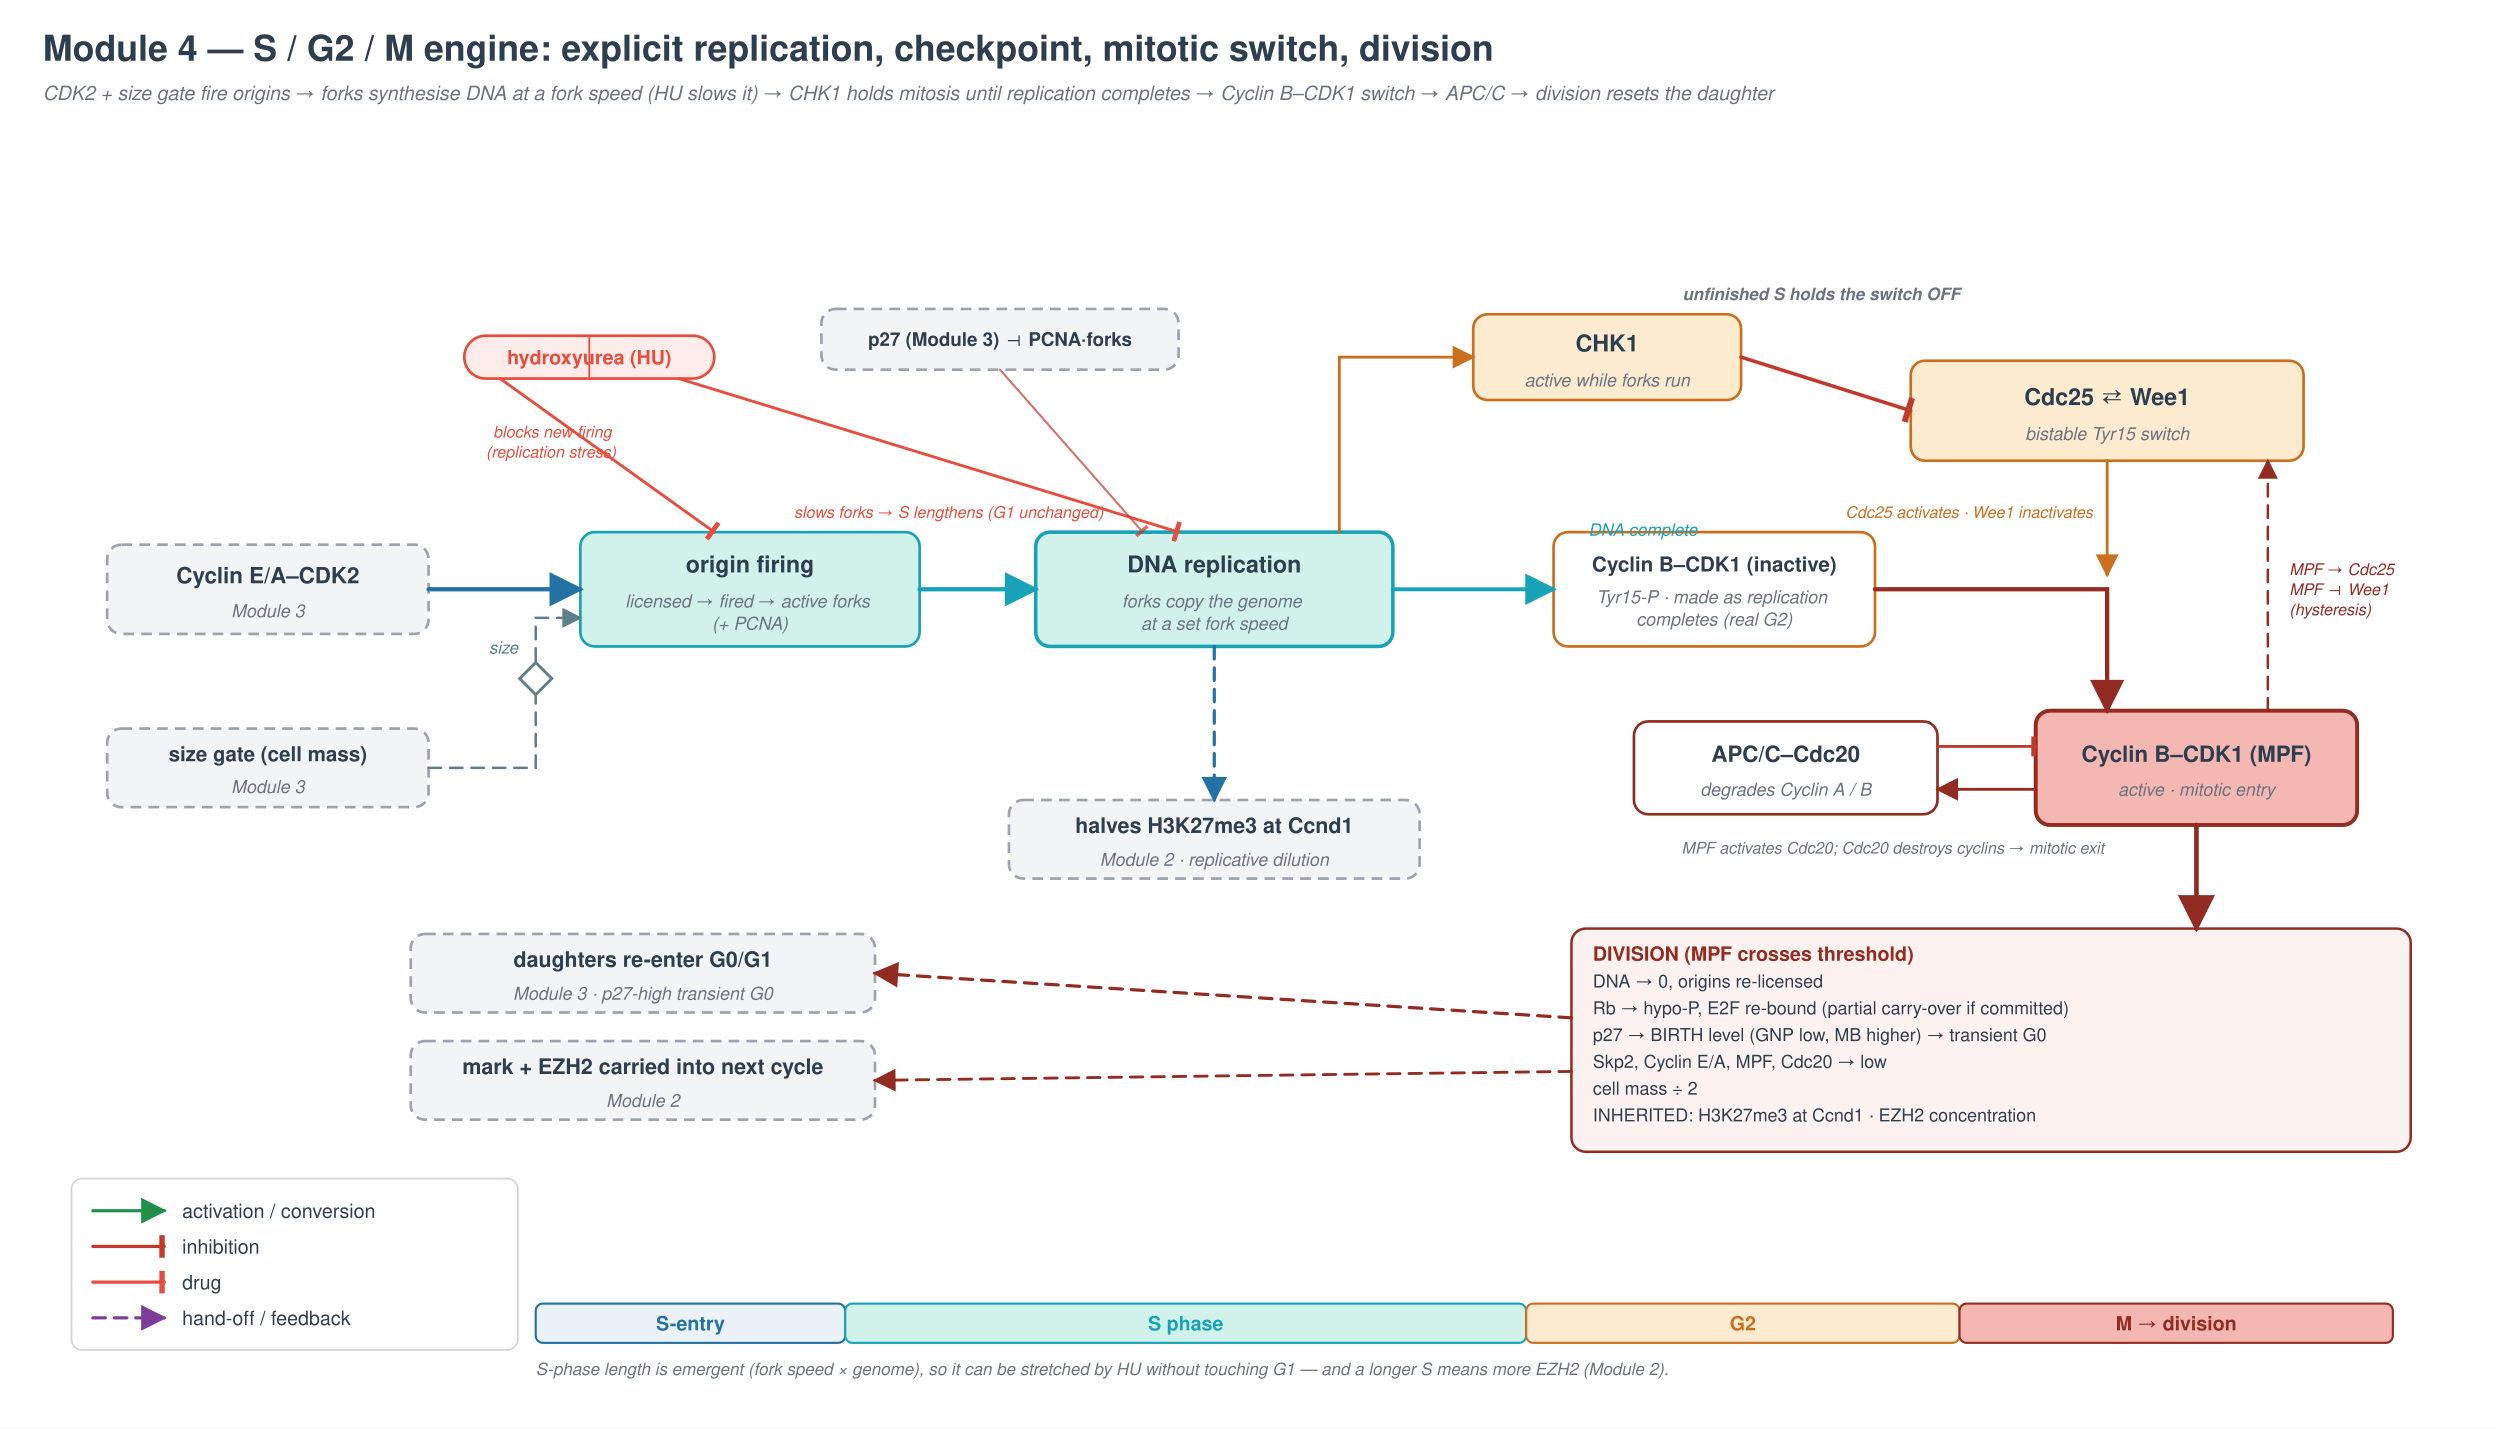
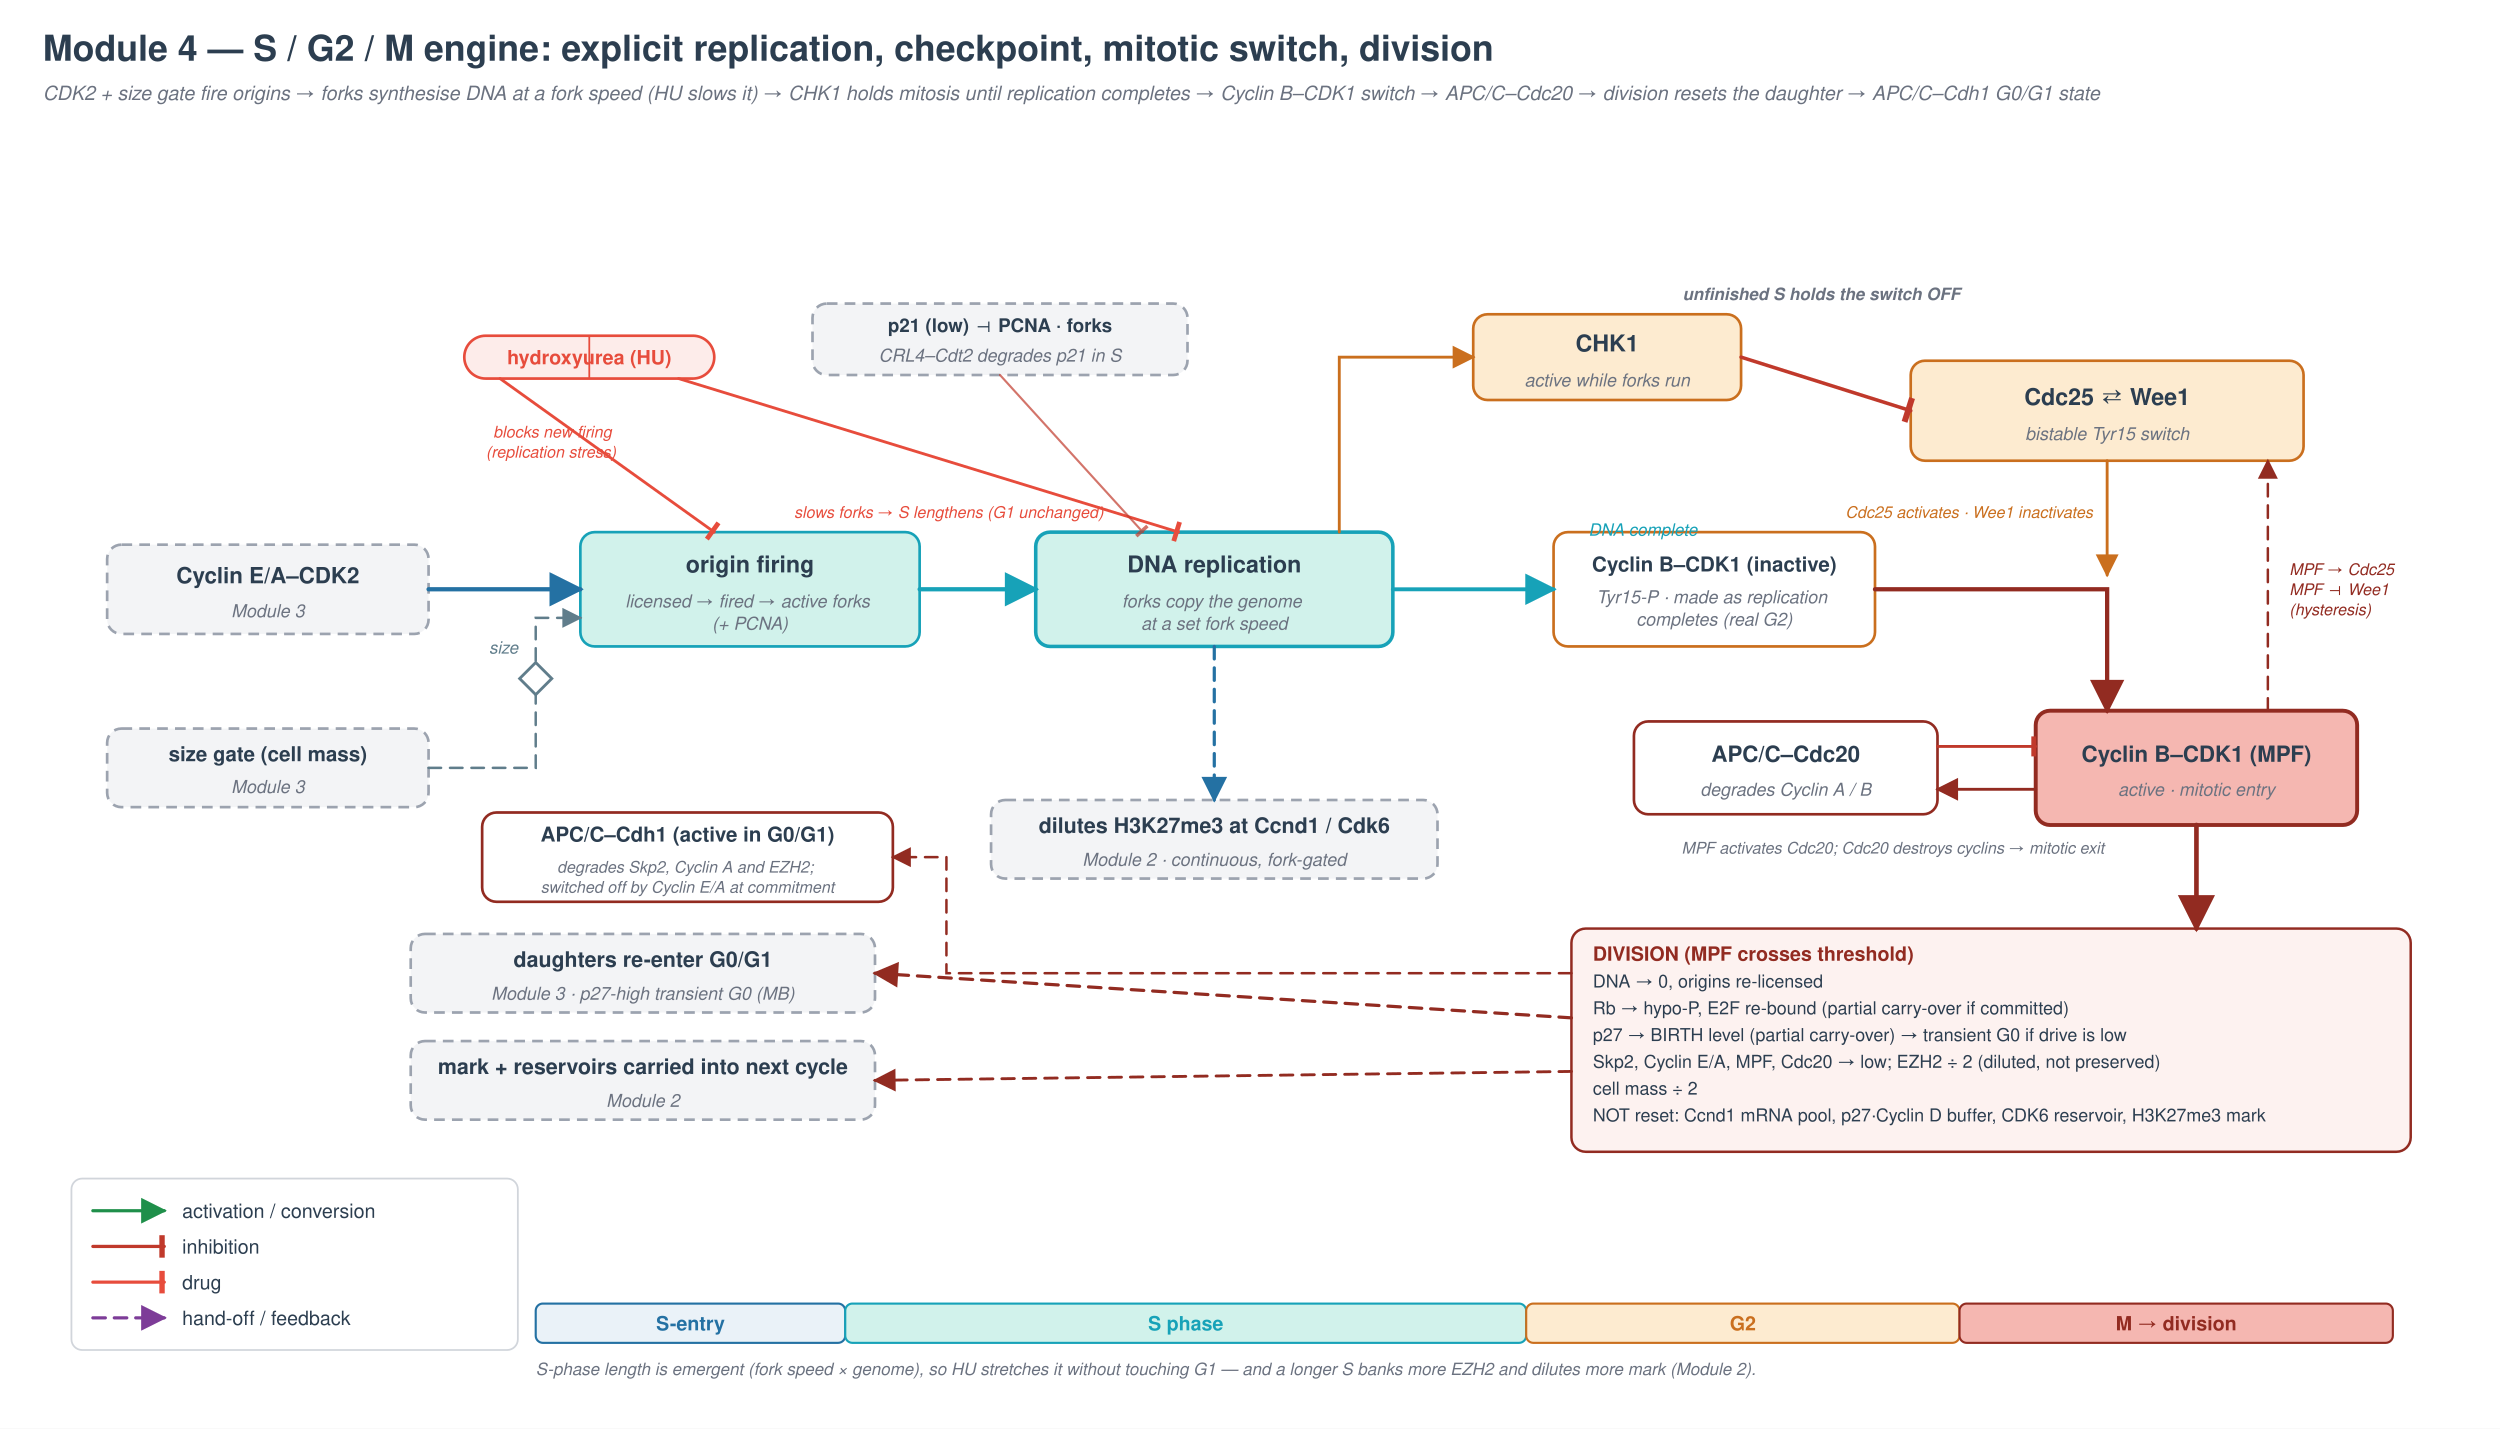
<svg xmlns="http://www.w3.org/2000/svg" width="1400" height="800" viewBox="0 0 1400 800">
  <defs>
    <marker id="m0" viewBox="0 0 10 10" refX="9" refY="5" markerWidth="8" markerHeight="8" orient="auto-start-reverse">
      <path d="M0,0 L10,5 L0,10 z" fill="#2471a3" />
    </marker>
    <marker id="m1" viewBox="0 0 10 10" refX="9" refY="5" markerWidth="8" markerHeight="8" orient="auto-start-reverse">
      <path d="M0,0 L10,5 L0,10 z" fill="#607d8b" />
    </marker>
    <marker id="m2" viewBox="0 0 10 10" refX="9" refY="5" markerWidth="7" markerHeight="7" orient="auto-start-reverse">
      <path d="M8,0 L8,10" stroke="#e74c3c" stroke-width="2.4" />
    </marker>
    <marker id="m3" viewBox="0 0 10 10" refX="9" refY="5" markerWidth="8" markerHeight="8" orient="auto-start-reverse">
      <path d="M0,0 L10,5 L0,10 z" fill="#17a2b8" />
    </marker>
    <marker id="m4" viewBox="0 0 10 10" refX="9" refY="5" markerWidth="7" markerHeight="7" orient="auto-start-reverse">
      <path d="M8,0 L8,10" stroke="#c0392b" stroke-width="2.4" />
    </marker>
    <marker id="m5" viewBox="0 0 10 10" refX="9" refY="5" markerWidth="8" markerHeight="8" orient="auto-start-reverse">
      <path d="M0,0 L10,5 L0,10 z" fill="#ca6f1e" />
    </marker>
    <marker id="m6" viewBox="0 0 10 10" refX="9" refY="5" markerWidth="8" markerHeight="8" orient="auto-start-reverse">
      <path d="M0,0 L10,5 L0,10 z" fill="#922b21" />
    </marker>
    <marker id="m7" viewBox="0 0 10 10" refX="9" refY="5" markerWidth="8" markerHeight="8" orient="auto-start-reverse">
      <path d="M0,0 L10,5 L0,10 z" fill="#1f8f4a" />
    </marker>
    <marker id="m8" viewBox="0 0 10 10" refX="9" refY="5" markerWidth="8" markerHeight="8" orient="auto-start-reverse">
      <path d="M0,0 L10,5 L0,10 z" fill="#7d3c98" />
    </marker>
  </defs>
  <rect x="0" y="0" width="1400" height="800" fill="#ffffff" />
  <text x="24" y="34" font-family="Helvetica, Arial, sans-serif" font-size="20" fill="#2c3e50" text-anchor="start" font-weight="bold" opacity="1.0">
    <tspan x="24" dy="0">Module 4 — S / G2 / M engine: explicit replication, checkpoint, mitotic switch, division</tspan>
  </text>
  <text x="24" y="56" font-family="Helvetica, Arial, sans-serif" font-size="11" fill="#6b7280" text-anchor="start" font-style="italic" opacity="1.0">
-     <tspan x="24" dy="0">CDK2 + size gate fire origins → forks synthesise DNA at a fork speed (HU slows it) → CHK1 holds mitosis until replication completes → Cyclin B–CDK1 switch → APC/C → division resets the daughter</tspan>
+     <tspan x="24" dy="0">CDK2 + size gate fire origins → forks synthesise DNA at a fork speed (HU slows it) → CHK1 holds mitosis until replication completes → Cyclin B–CDK1 switch → APC/C–Cdc20 → division resets the daughter → APC/C–Cdh1 G0/G1 state</tspan>
  </text>
  <rect x="60.0" y="305.0" width="180" height="50" rx="8" fill="#f3f4f6" stroke="#9ca3af" stroke-width="1.5" stroke-dasharray="6,4" opacity="1.0" />
  <text x="150" y="326.625" font-family="Helvetica, Arial, sans-serif" font-size="12.5" fill="#2c3e50" text-anchor="middle" font-weight="bold" opacity="1.0">
    <tspan x="150" dy="0">Cyclin E/A–CDK2</tspan>
  </text>
  <text x="150" y="345.625" font-family="Helvetica, Arial, sans-serif" font-size="10" fill="#6b7280" text-anchor="middle" font-style="italic" opacity="1.0">
    <tspan x="150" dy="0">Module 3</tspan>
  </text>
  <rect x="60.0" y="408.0" width="180" height="44" rx="8" fill="#f3f4f6" stroke="#9ca3af" stroke-width="1.5" stroke-dasharray="6,4" opacity="1.0" />
  <text x="150" y="426.275" font-family="Helvetica, Arial, sans-serif" font-size="11.5" fill="#2c3e50" text-anchor="middle" font-weight="bold" opacity="1.0">
    <tspan x="150" dy="0">size gate (cell mass)</tspan>
  </text>
  <text x="150" y="444.075" font-family="Helvetica, Arial, sans-serif" font-size="10" fill="#6b7280" text-anchor="middle" font-style="italic" opacity="1.0">
    <tspan x="150" dy="0">Module 3</tspan>
  </text>
  <rect x="260.0" y="188.0" width="140" height="24" rx="12.0" fill="#fdecea" stroke="#e74c3c" stroke-width="1.5" opacity="1.0" />
  <path d="M330,188.0 L330,212.0" fill="none" stroke="#e74c3c" stroke-width="1" />
  <text x="330" y="204" font-family="Helvetica, Arial, sans-serif" font-size="11" fill="#e74c3c" text-anchor="middle" font-weight="bold" opacity="1.0">
    <tspan x="330" dy="0">hydroxyurea (HU)</tspan>
  </text>
  <rect x="325.0" y="298.0" width="190" height="64" rx="8" fill="#d1f2eb" stroke="#17a2b8" stroke-width="1.5" opacity="1.0" />
  <text x="420" y="320.55" font-family="Helvetica, Arial, sans-serif" font-size="13" fill="#2c3e50" text-anchor="middle" font-weight="bold" opacity="1.0">
    <tspan x="420" dy="0">origin firing</tspan>
  </text>
  <text x="420" y="340.15" font-family="Helvetica, Arial, sans-serif" font-size="10" fill="#6b7280" text-anchor="middle" font-style="italic" opacity="1.0">
    <tspan x="420" dy="0">licensed → fired → active forks</tspan>
    <tspan x="420" dy="12.5">(+ PCNA)</tspan>
  </text>
  <path d="M240.0,330 L325.0,330" fill="none" stroke="#2471a3" stroke-width="2.4" marker-end="url(#m0)" opacity="1.0" stroke-linecap="round" />
  <path d="M240.0,430 L300,430 L300,346 L325.0,346" fill="none" stroke="#607d8b" stroke-width="1.4" stroke-dasharray="7,5" marker-end="url(#m1)" opacity="1.0" stroke-linecap="round" />
  <path d="M300,371 L309,380 L300,389 L291,380 z" fill="#ffffff" stroke="#607d8b" stroke-width="1.6" />
  <text x="282" y="366" font-family="Helvetica, Arial, sans-serif" font-size="9.5" fill="#607d8b" text-anchor="middle" font-style="italic" opacity="1.0">
    <tspan x="282" dy="0">size</tspan>
  </text>
  <path d="M280.0,212.0 L400,298.0" fill="none" stroke="#e74c3c" stroke-width="1.6" marker-end="url(#m2)" opacity="1.0" stroke-linecap="round" />
  <text x="345" y="245" font-family="Helvetica, Arial, sans-serif" font-size="9" fill="#e74c3c" text-anchor="end" font-style="italic" opacity="1.0">
    <tspan x="345" dy="0">blocks new firing</tspan>
    <tspan x="345" dy="11.25">(replication stress)</tspan>
  </text>
  <rect x="580.0" y="298.0" width="200" height="64" rx="8" fill="#d1f2eb" stroke="#17a2b8" stroke-width="2" opacity="1.0" />
  <text x="680" y="320.55" font-family="Helvetica, Arial, sans-serif" font-size="13" fill="#2c3e50" text-anchor="middle" font-weight="bold" opacity="1.0">
    <tspan x="680" dy="0">DNA replication</tspan>
  </text>
  <text x="680" y="340.15" font-family="Helvetica, Arial, sans-serif" font-size="10" fill="#6b7280" text-anchor="middle" font-style="italic" opacity="1.0">
    <tspan x="680" dy="0">forks copy the genome</tspan>
    <tspan x="680" dy="12.5">at a set fork speed</tspan>
  </text>
  <path d="M515.0,330 L580.0,330" fill="none" stroke="#17a2b8" stroke-width="2.4" marker-end="url(#m3)" opacity="1.0" stroke-linecap="round" />
  <path d="M380.0,212.0 L660,298.0" fill="none" stroke="#e74c3c" stroke-width="1.6" marker-end="url(#m2)" opacity="1.0" stroke-linecap="round" />
  <text x="618" y="290" font-family="Helvetica, Arial, sans-serif" font-size="9" fill="#e74c3c" text-anchor="end" font-style="italic" opacity="1.0">
    <tspan x="618" dy="0">slows forks → S lengthens (G1 unchanged)</tspan>
  </text>
-   <rect x="460.0" y="173.0" width="200" height="34" rx="8" fill="#f3f4f6" stroke="#9ca3af" stroke-width="1.5" stroke-dasharray="6,4" opacity="1.0" />
-   <text x="560" y="193.675" font-family="Helvetica, Arial, sans-serif" font-size="10.5" fill="#2c3e50" text-anchor="middle" font-weight="bold" opacity="1.0">
-     <tspan x="560" dy="0">p27 (Module 3) ⊣ PCNA·forks</tspan>
-   </text>
-   <path d="M560,207.0 L640,298.0" fill="none" stroke="#c0392b" stroke-width="1.2" marker-end="url(#m4)" opacity="0.7" stroke-linecap="round" />
-   <rect x="565.0" y="448.0" width="230" height="44" rx="8" fill="#f3f4f6" stroke="#9ca3af" stroke-width="1.5" stroke-dasharray="6,4" opacity="1.0" />
+   <rect x="455.0" y="170.0" width="210" height="40" rx="8" fill="#f3f4f6" stroke="#9ca3af" stroke-width="1.5" stroke-dasharray="6,4" opacity="1.0" />
+   <text x="560" y="185.925" font-family="Helvetica, Arial, sans-serif" font-size="10.5" fill="#2c3e50" text-anchor="middle" font-weight="bold" opacity="1.0">
+     <tspan x="560" dy="0">p21 (low) ⊣ PCNA · forks</tspan>
+   </text>
+   <text x="560" y="202.525" font-family="Helvetica, Arial, sans-serif" font-size="10" fill="#6b7280" text-anchor="middle" font-style="italic" opacity="1.0">
+     <tspan x="560" dy="0">CRL4–Cdt2 degrades p21 in S</tspan>
+   </text>
+   <path d="M560,210.0 L640,298.0" fill="none" stroke="#c0392b" stroke-width="1.2" marker-end="url(#m4)" opacity="0.7" stroke-linecap="round" />
+   <rect x="555.0" y="448.0" width="250" height="44" rx="8" fill="#f3f4f6" stroke="#9ca3af" stroke-width="1.5" stroke-dasharray="6,4" opacity="1.0" />
  <text x="680" y="466.45" font-family="Helvetica, Arial, sans-serif" font-size="12" fill="#2c3e50" text-anchor="middle" font-weight="bold" opacity="1.0">
-     <tspan x="680" dy="0">halves H3K27me3 at Ccnd1</tspan>
+     <tspan x="680" dy="0">dilutes H3K27me3 at Ccnd1 / Cdk6</tspan>
  </text>
  <text x="680" y="484.85" font-family="Helvetica, Arial, sans-serif" font-size="10" fill="#6b7280" text-anchor="middle" font-style="italic" opacity="1.0">
-     <tspan x="680" dy="0">Module 2 · replicative dilution</tspan>
+     <tspan x="680" dy="0">Module 2 · continuous, fork-gated</tspan>
  </text>
  <path d="M680,362.0 L680,448.0" fill="none" stroke="#2471a3" stroke-width="1.8" stroke-dasharray="7,5" marker-end="url(#m0)" opacity="1.0" stroke-linecap="round" />
  <rect x="825.0" y="176.0" width="150" height="48" rx="8" fill="#fdebd0" stroke="#ca6f1e" stroke-width="1.5" opacity="1.0" />
  <text x="900" y="196.8" font-family="Helvetica, Arial, sans-serif" font-size="13" fill="#2c3e50" text-anchor="middle" font-weight="bold" opacity="1.0">
    <tspan x="900" dy="0">CHK1</tspan>
  </text>
  <text x="900" y="216.4" font-family="Helvetica, Arial, sans-serif" font-size="10" fill="#6b7280" text-anchor="middle" font-style="italic" opacity="1.0">
    <tspan x="900" dy="0">active while forks run</tspan>
  </text>
  <path d="M750.0,298.0 L750,200 L825.0,200" fill="none" stroke="#ca6f1e" stroke-width="1.6" marker-end="url(#m5)" opacity="1.0" stroke-linecap="round" />
  <rect x="870.0" y="298.0" width="180" height="64" rx="8" fill="#ffffff" stroke="#ca6f1e" stroke-width="1.5" opacity="1.0" />
  <text x="960" y="320.025" font-family="Helvetica, Arial, sans-serif" font-size="11.5" fill="#2c3e50" text-anchor="middle" font-weight="bold" opacity="1.0">
    <tspan x="960" dy="0">Cyclin B–CDK1 (inactive)</tspan>
  </text>
  <text x="960" y="337.825" font-family="Helvetica, Arial, sans-serif" font-size="10" fill="#6b7280" text-anchor="middle" font-style="italic" opacity="1.0">
    <tspan x="960" dy="0">Tyr15-P · made as replication</tspan>
    <tspan x="960" dy="12.5">completes (real G2)</tspan>
  </text>
  <path d="M780.0,330 L870.0,330" fill="none" stroke="#17a2b8" stroke-width="2.2" marker-end="url(#m3)" opacity="1.0" stroke-linecap="round" />
  <text x="920" y="300" font-family="Helvetica, Arial, sans-serif" font-size="9.5" fill="#17a2b8" text-anchor="middle" font-style="italic" opacity="1.0">
    <tspan x="920" dy="0">DNA complete</tspan>
  </text>
  <rect x="1070.0" y="202.0" width="220" height="56" rx="8" fill="#fdebd0" stroke="#ca6f1e" stroke-width="1.5" opacity="1.0" />
  <text x="1180" y="226.8" font-family="Helvetica, Arial, sans-serif" font-size="13" fill="#2c3e50" text-anchor="middle" font-weight="bold" opacity="1.0">
    <tspan x="1180" dy="0">Cdc25 ⇄ Wee1</tspan>
  </text>
  <text x="1180" y="246.4" font-family="Helvetica, Arial, sans-serif" font-size="10" fill="#6b7280" text-anchor="middle" font-style="italic" opacity="1.0">
    <tspan x="1180" dy="0">bistable Tyr15 switch</tspan>
  </text>
  <rect x="1140.0" y="398.0" width="180" height="64" rx="8" fill="#f5b7b1" stroke="#922b21" stroke-width="2.2" opacity="1.0" />
  <text x="1230" y="426.625" font-family="Helvetica, Arial, sans-serif" font-size="12.5" fill="#2c3e50" text-anchor="middle" font-weight="bold" opacity="1.0">
    <tspan x="1230" dy="0">Cyclin B–CDK1 (MPF)</tspan>
  </text>
  <text x="1230" y="445.625" font-family="Helvetica, Arial, sans-serif" font-size="10" fill="#6b7280" text-anchor="middle" font-style="italic" opacity="1.0">
    <tspan x="1230" dy="0">active · mitotic entry</tspan>
  </text>
  <path d="M1050.0,330 L1180,330 L1180,398.0" fill="none" stroke="#922b21" stroke-width="2.4" marker-end="url(#m6)" opacity="1.0" stroke-linecap="round" />
  <path d="M1180,258.0 L1180,322" fill="none" stroke="#ca6f1e" stroke-width="1.6" marker-end="url(#m5)" opacity="1.0" stroke-linecap="round" />
  <text x="1172" y="290" font-family="Helvetica, Arial, sans-serif" font-size="9" fill="#ca6f1e" text-anchor="end" font-style="italic" opacity="1.0">
    <tspan x="1172" dy="0">Cdc25 activates · Wee1 inactivates</tspan>
  </text>
  <path d="M1270,398.0 L1270,258.0" fill="none" stroke="#922b21" stroke-width="1.4" stroke-dasharray="7,5" marker-end="url(#m6)" opacity="1.0" stroke-linecap="round" />
  <text x="1282" y="322" font-family="Helvetica, Arial, sans-serif" font-size="9" fill="#922b21" text-anchor="start" font-style="italic" opacity="1.0">
    <tspan x="1282" dy="0">MPF → Cdc25</tspan>
    <tspan x="1282" dy="11.25">MPF ⊣ Wee1</tspan>
    <tspan x="1282" dy="11.25">(hysteresis)</tspan>
  </text>
  <path d="M975.0,200 L1070.0,230" fill="none" stroke="#c0392b" stroke-width="2.0" marker-end="url(#m4)" opacity="1.0" stroke-linecap="round" />
  <text x="1020" y="168" font-family="Helvetica, Arial, sans-serif" font-size="9.5" fill="#6b7280" text-anchor="middle" font-style="italic" font-weight="bold" opacity="1.0">
    <tspan x="1020" dy="0">unfinished S holds the switch OFF</tspan>
  </text>
  <rect x="915.0" y="404.0" width="170" height="52" rx="8" fill="#ffffff" stroke="#922b21" stroke-width="1.5" opacity="1.0" />
  <text x="1000" y="426.625" font-family="Helvetica, Arial, sans-serif" font-size="12.5" fill="#2c3e50" text-anchor="middle" font-weight="bold" opacity="1.0">
    <tspan x="1000" dy="0">APC/C–Cdc20</tspan>
  </text>
  <text x="1000" y="445.625" font-family="Helvetica, Arial, sans-serif" font-size="10" fill="#6b7280" text-anchor="middle" font-style="italic" opacity="1.0">
    <tspan x="1000" dy="0">degrades Cyclin A / B</tspan>
  </text>
  <path d="M1140.0,442 L1085.0,442" fill="none" stroke="#922b21" stroke-width="1.6" marker-end="url(#m6)" opacity="1.0" stroke-linecap="round" />
  <path d="M1085.0,418 L1140.0,418" fill="none" stroke="#c0392b" stroke-width="1.6" marker-end="url(#m4)" opacity="1.0" stroke-linecap="round" />
  <text x="1060" y="478" font-family="Helvetica, Arial, sans-serif" font-size="9" fill="#6b7280" text-anchor="middle" font-style="italic" opacity="1.0">
    <tspan x="1060" dy="0">MPF activates Cdc20; Cdc20 destroys cyclins → mitotic exit</tspan>
  </text>
  <rect x="880" y="520" width="470" height="125" rx="8" fill="#fdf2f0" stroke="#922b21" stroke-width="1.4" opacity="1.0" />
  <text x="892" y="538" font-family="Helvetica, Arial, sans-serif" font-size="11" fill="#922b21" text-anchor="start" font-weight="bold" opacity="1.0">
    <tspan x="892" dy="0">DIVISION  (MPF crosses threshold)</tspan>
  </text>
  <text x="892" y="553" font-family="Helvetica, Arial, sans-serif" font-size="10" fill="#2c3e50" text-anchor="start" opacity="1.0">
    <tspan x="892" dy="0">DNA → 0, origins re-licensed</tspan>
  </text>
  <text x="892" y="568" font-family="Helvetica, Arial, sans-serif" font-size="10" fill="#2c3e50" text-anchor="start" opacity="1.0">
    <tspan x="892" dy="0">Rb → hypo-P, E2F re-bound (partial carry-over if committed)</tspan>
  </text>
  <text x="892" y="583" font-family="Helvetica, Arial, sans-serif" font-size="10" fill="#2c3e50" text-anchor="start" opacity="1.0">
-     <tspan x="892" dy="0">p27 → BIRTH level (GNP low, MB higher) → transient G0</tspan>
+     <tspan x="892" dy="0">p27 → BIRTH level (partial carry-over) → transient G0 if drive is low</tspan>
  </text>
  <text x="892" y="598" font-family="Helvetica, Arial, sans-serif" font-size="10" fill="#2c3e50" text-anchor="start" opacity="1.0">
-     <tspan x="892" dy="0">Skp2, Cyclin E/A, MPF, Cdc20 → low</tspan>
+     <tspan x="892" dy="0">Skp2, Cyclin E/A, MPF, Cdc20 → low;  EZH2 ÷ 2 (diluted, not preserved)</tspan>
  </text>
  <text x="892" y="613" font-family="Helvetica, Arial, sans-serif" font-size="10" fill="#2c3e50" text-anchor="start" opacity="1.0">
    <tspan x="892" dy="0">cell mass ÷ 2</tspan>
  </text>
  <text x="892" y="628" font-family="Helvetica, Arial, sans-serif" font-size="10" fill="#2c3e50" text-anchor="start" opacity="1.0">
-     <tspan x="892" dy="0">INHERITED: H3K27me3 at Ccnd1 · EZH2 concentration</tspan>
+     <tspan x="892" dy="0">NOT reset: Ccnd1 mRNA pool, p27·Cyclin D buffer, CDK6 reservoir, H3K27me3 mark</tspan>
  </text>
  <path d="M1230,462.0 L1230,520" fill="none" stroke="#922b21" stroke-width="2.6" marker-end="url(#m6)" opacity="1.0" stroke-linecap="round" />
  <rect x="230.0" y="523.0" width="260" height="44" rx="8" fill="#f3f4f6" stroke="#9ca3af" stroke-width="1.5" stroke-dasharray="6,4" opacity="1.0" />
  <text x="360" y="541.45" font-family="Helvetica, Arial, sans-serif" font-size="12" fill="#2c3e50" text-anchor="middle" font-weight="bold" opacity="1.0">
    <tspan x="360" dy="0">daughters re-enter G0/G1</tspan>
  </text>
  <text x="360" y="559.85" font-family="Helvetica, Arial, sans-serif" font-size="10" fill="#6b7280" text-anchor="middle" font-style="italic" opacity="1.0">
-     <tspan x="360" dy="0">Module 3 · p27-high transient G0</tspan>
+     <tspan x="360" dy="0">Module 3 · p27-high transient G0 (MB)</tspan>
  </text>
  <path d="M880,570 L490.0,545" fill="none" stroke="#922b21" stroke-width="1.8" stroke-dasharray="7,5" marker-end="url(#m6)" opacity="1.0" stroke-linecap="round" />
  <rect x="230.0" y="583.0" width="260" height="44" rx="8" fill="#f3f4f6" stroke="#9ca3af" stroke-width="1.5" stroke-dasharray="6,4" opacity="1.0" />
  <text x="360" y="601.45" font-family="Helvetica, Arial, sans-serif" font-size="12" fill="#2c3e50" text-anchor="middle" font-weight="bold" opacity="1.0">
-     <tspan x="360" dy="0">mark + EZH2 carried into next cycle</tspan>
+     <tspan x="360" dy="0">mark + reservoirs carried into next cycle</tspan>
  </text>
  <text x="360" y="619.85" font-family="Helvetica, Arial, sans-serif" font-size="10" fill="#6b7280" text-anchor="middle" font-style="italic" opacity="1.0">
    <tspan x="360" dy="0">Module 2</tspan>
  </text>
  <path d="M880,600 L490.0,605" fill="none" stroke="#922b21" stroke-width="1.6" stroke-dasharray="7,5" marker-end="url(#m6)" opacity="1.0" stroke-linecap="round" />
+   <rect x="270.0" y="455.0" width="230" height="50" rx="8" fill="#ffffff" stroke="#922b21" stroke-width="1.5" opacity="1.0" />
+   <text x="385" y="471.275" font-family="Helvetica, Arial, sans-serif" font-size="11.5" fill="#2c3e50" text-anchor="middle" font-weight="bold" opacity="1.0">
+     <tspan x="385" dy="0">APC/C–Cdh1 (active in G0/G1)</tspan>
+   </text>
+   <text x="385" y="488.675" font-family="Helvetica, Arial, sans-serif" font-size="9" fill="#6b7280" text-anchor="middle" font-style="italic" opacity="1.0">
+     <tspan x="385" dy="0">degrades Skp2, Cyclin A and EZH2;</tspan>
+     <tspan x="385" dy="11.25">switched off by Cyclin E/A at commitment</tspan>
+   </text>
+   <path d="M880,545 L530,545 L530,480 L500.0,480" fill="none" stroke="#922b21" stroke-width="1.4" stroke-dasharray="7,5" marker-end="url(#m6)" opacity="1.0" stroke-linecap="round" />
  <rect x="300" y="730" width="173.333" height="22" rx="4" fill="#eaf2f8" stroke="#2471a3" stroke-width="1.2" opacity="1.0" />
  <text x="386.667" y="745.0" font-family="Helvetica, Arial, sans-serif" font-size="11" fill="#2471a3" text-anchor="middle" font-weight="bold" opacity="1.0">
    <tspan x="386.667" dy="0">S-entry</tspan>
  </text>
  <rect x="473.333" y="730" width="381.333" height="22" rx="4" fill="#d1f2eb" stroke="#17a2b8" stroke-width="1.2" opacity="1.0" />
  <text x="664.0" y="745.0" font-family="Helvetica, Arial, sans-serif" font-size="11" fill="#17a2b8" text-anchor="middle" font-weight="bold" opacity="1.0">
    <tspan x="664.0" dy="0">S phase</tspan>
  </text>
  <rect x="854.667" y="730" width="242.667" height="22" rx="4" fill="#fdebd0" stroke="#ca6f1e" stroke-width="1.2" opacity="1.0" />
  <text x="976" y="745.0" font-family="Helvetica, Arial, sans-serif" font-size="11" fill="#ca6f1e" text-anchor="middle" font-weight="bold" opacity="1.0">
    <tspan x="976" dy="0">G2</tspan>
  </text>
  <rect x="1097.333" y="730" width="242.667" height="22" rx="4" fill="#f5b7b1" stroke="#922b21" stroke-width="1.2" opacity="1.0" />
  <text x="1218.667" y="745.0" font-family="Helvetica, Arial, sans-serif" font-size="11" fill="#922b21" text-anchor="middle" font-weight="bold" opacity="1.0">
    <tspan x="1218.667" dy="0">M → division</tspan>
  </text>
  <text x="300" y="770" font-family="Helvetica, Arial, sans-serif" font-size="9.5" fill="#6b7280" text-anchor="start" font-style="italic" opacity="1.0">
-     <tspan x="300" dy="0">S-phase length is emergent (fork speed × genome), so it can be stretched by HU without touching G1 — and a longer S means more EZH2 (Module 2).</tspan>
+     <tspan x="300" dy="0">S-phase length is emergent (fork speed × genome), so HU stretches it without touching G1 — and a longer S banks more EZH2 and dilutes more mark (Module 2).</tspan>
  </text>
  <rect x="40" y="660" width="250" height="96" rx="6" fill="#ffffff" stroke="#d1d5db" stroke-width="1" opacity="1.0" />
  <path d="M52,678 L92,678" fill="none" stroke="#1f8f4a" stroke-width="1.8" marker-end="url(#m7)" opacity="1.0" stroke-linecap="round" />
  <text x="102" y="682" font-family="Helvetica, Arial, sans-serif" font-size="11" fill="#2c3e50" text-anchor="start" opacity="1.0">
    <tspan x="102" dy="0">activation / conversion</tspan>
  </text>
  <path d="M52,698 L92,698" fill="none" stroke="#c0392b" stroke-width="1.8" marker-end="url(#m4)" opacity="1.0" stroke-linecap="round" />
  <text x="102" y="702" font-family="Helvetica, Arial, sans-serif" font-size="11" fill="#2c3e50" text-anchor="start" opacity="1.0">
    <tspan x="102" dy="0">inhibition</tspan>
  </text>
  <path d="M52,718 L92,718" fill="none" stroke="#e74c3c" stroke-width="1.8" marker-end="url(#m2)" opacity="1.0" stroke-linecap="round" />
  <text x="102" y="722" font-family="Helvetica, Arial, sans-serif" font-size="11" fill="#2c3e50" text-anchor="start" opacity="1.0">
    <tspan x="102" dy="0">drug</tspan>
  </text>
  <path d="M52,738 L92,738" fill="none" stroke="#7d3c98" stroke-width="1.8" stroke-dasharray="7,5" marker-end="url(#m8)" opacity="1.0" stroke-linecap="round" />
  <text x="102" y="742" font-family="Helvetica, Arial, sans-serif" font-size="11" fill="#2c3e50" text-anchor="start" opacity="1.0">
    <tspan x="102" dy="0">hand-off / feedback</tspan>
  </text>
</svg>
